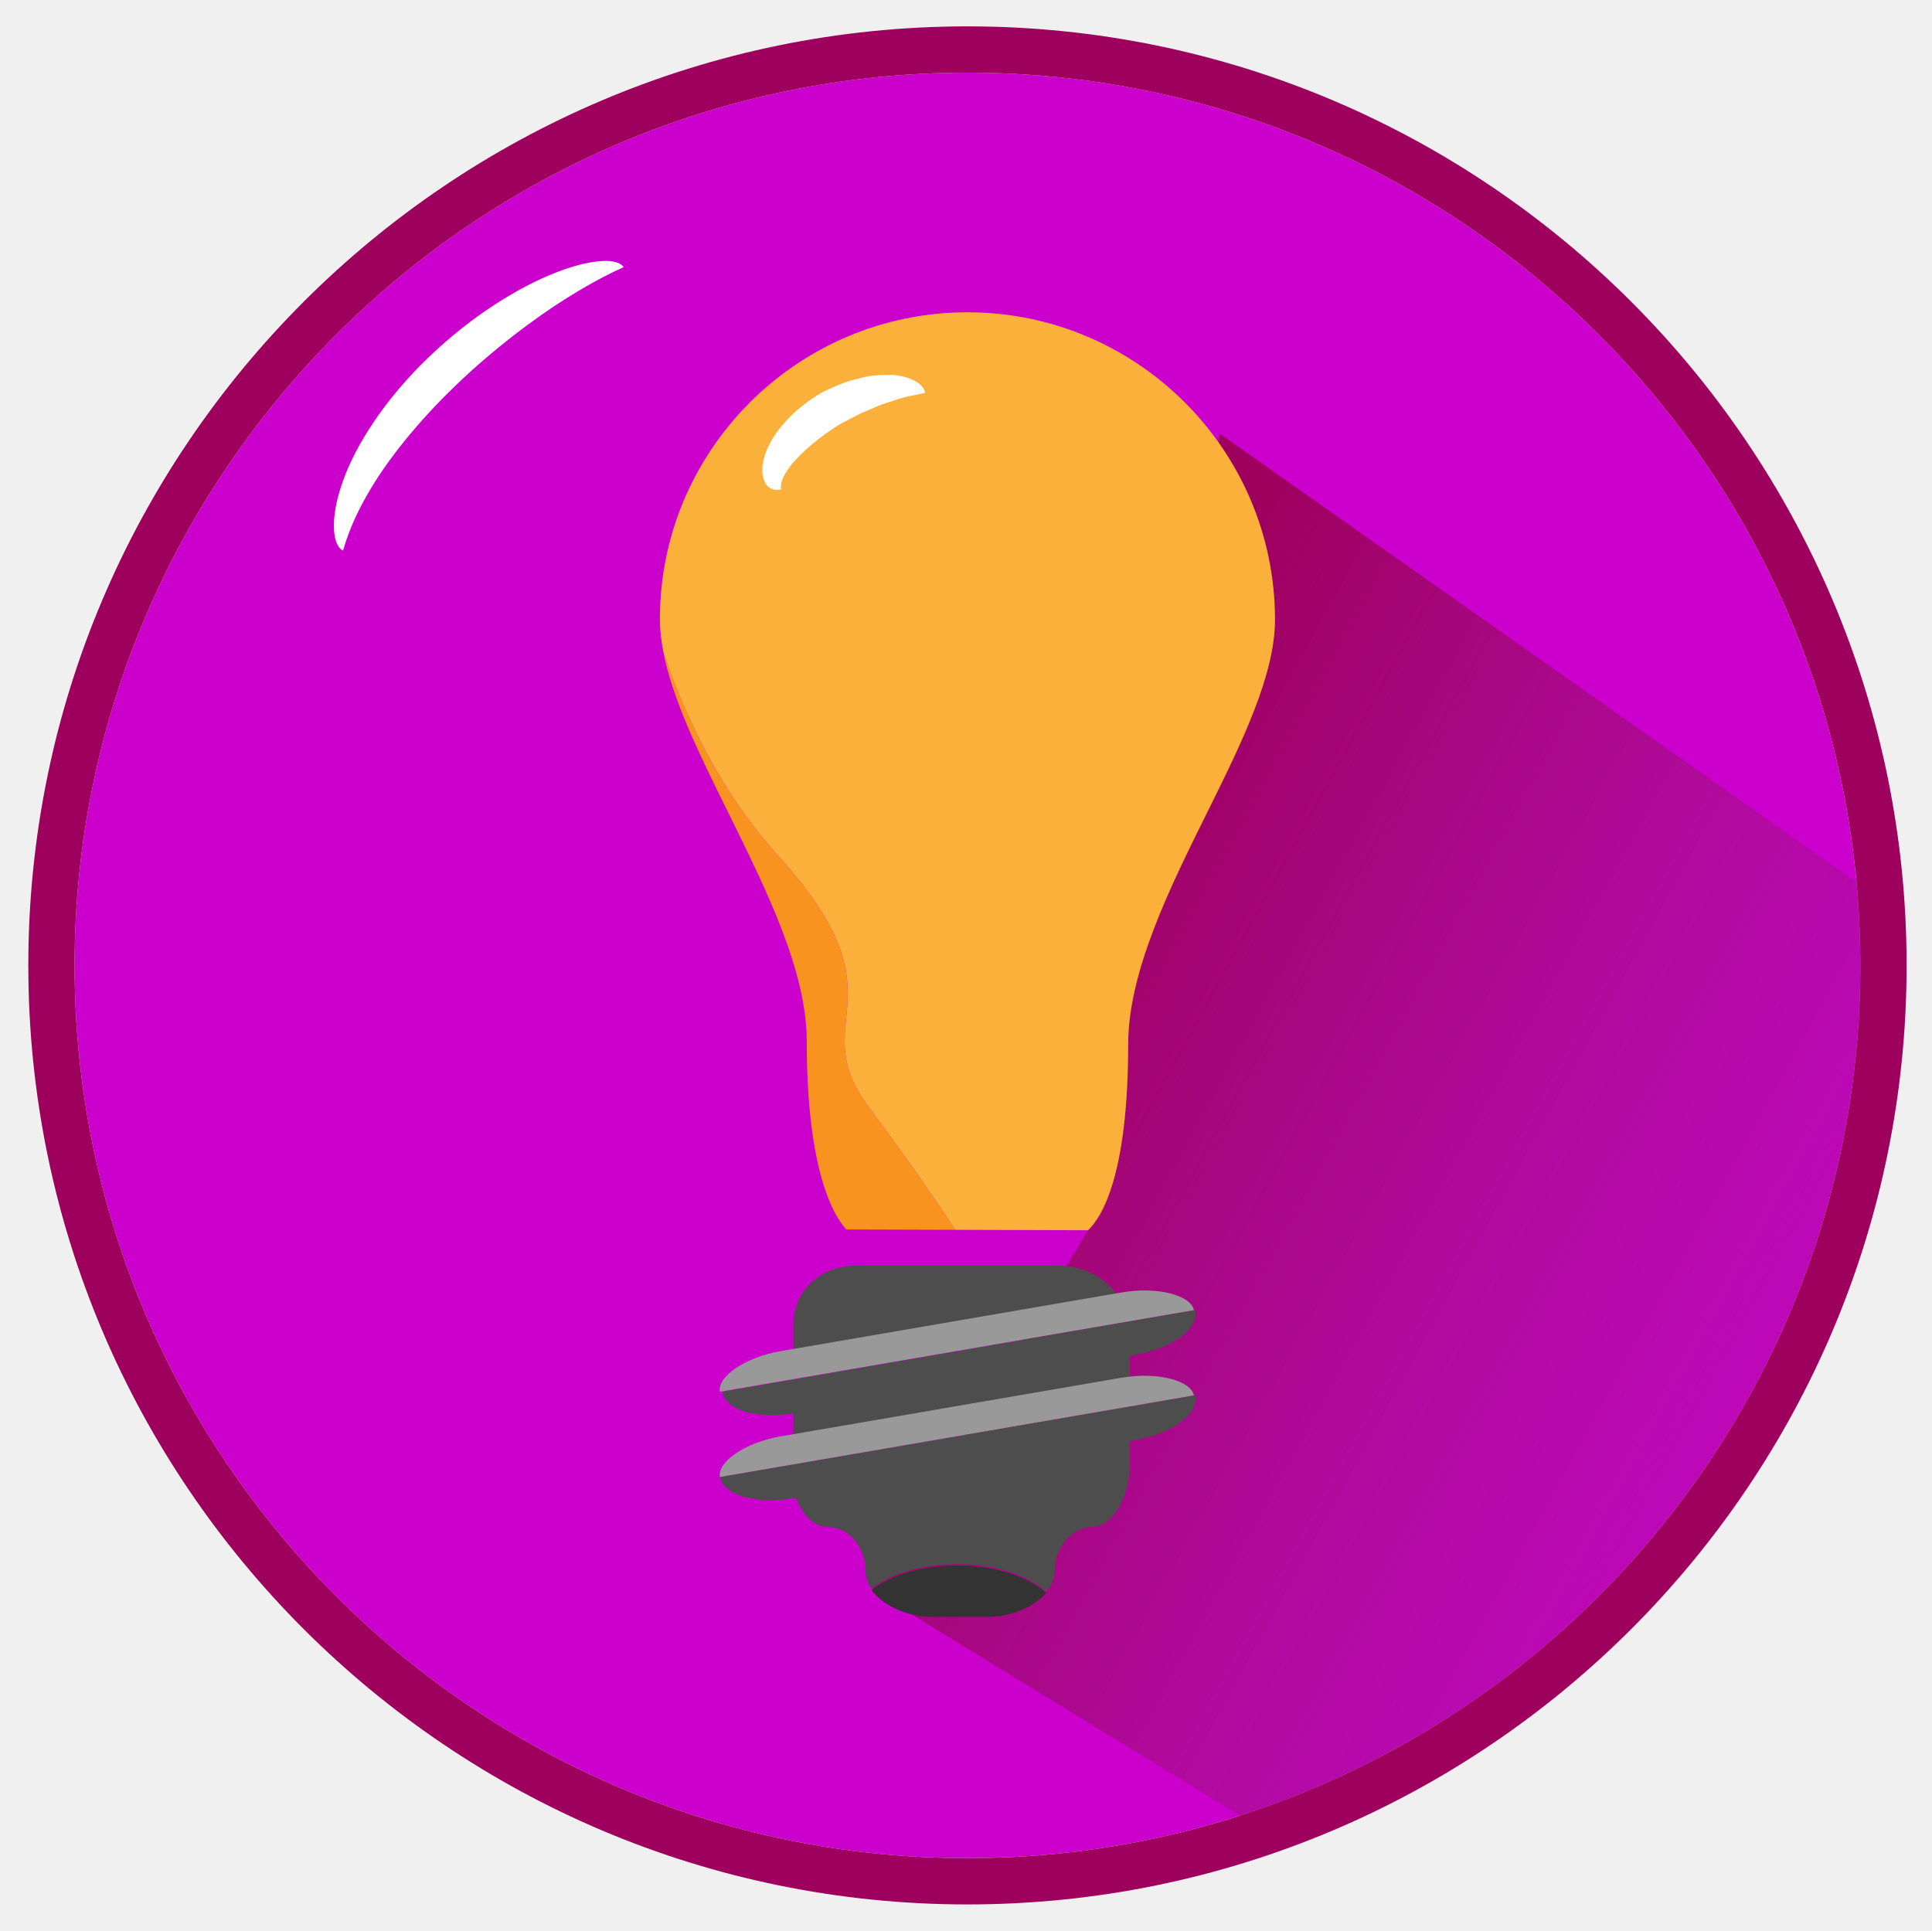
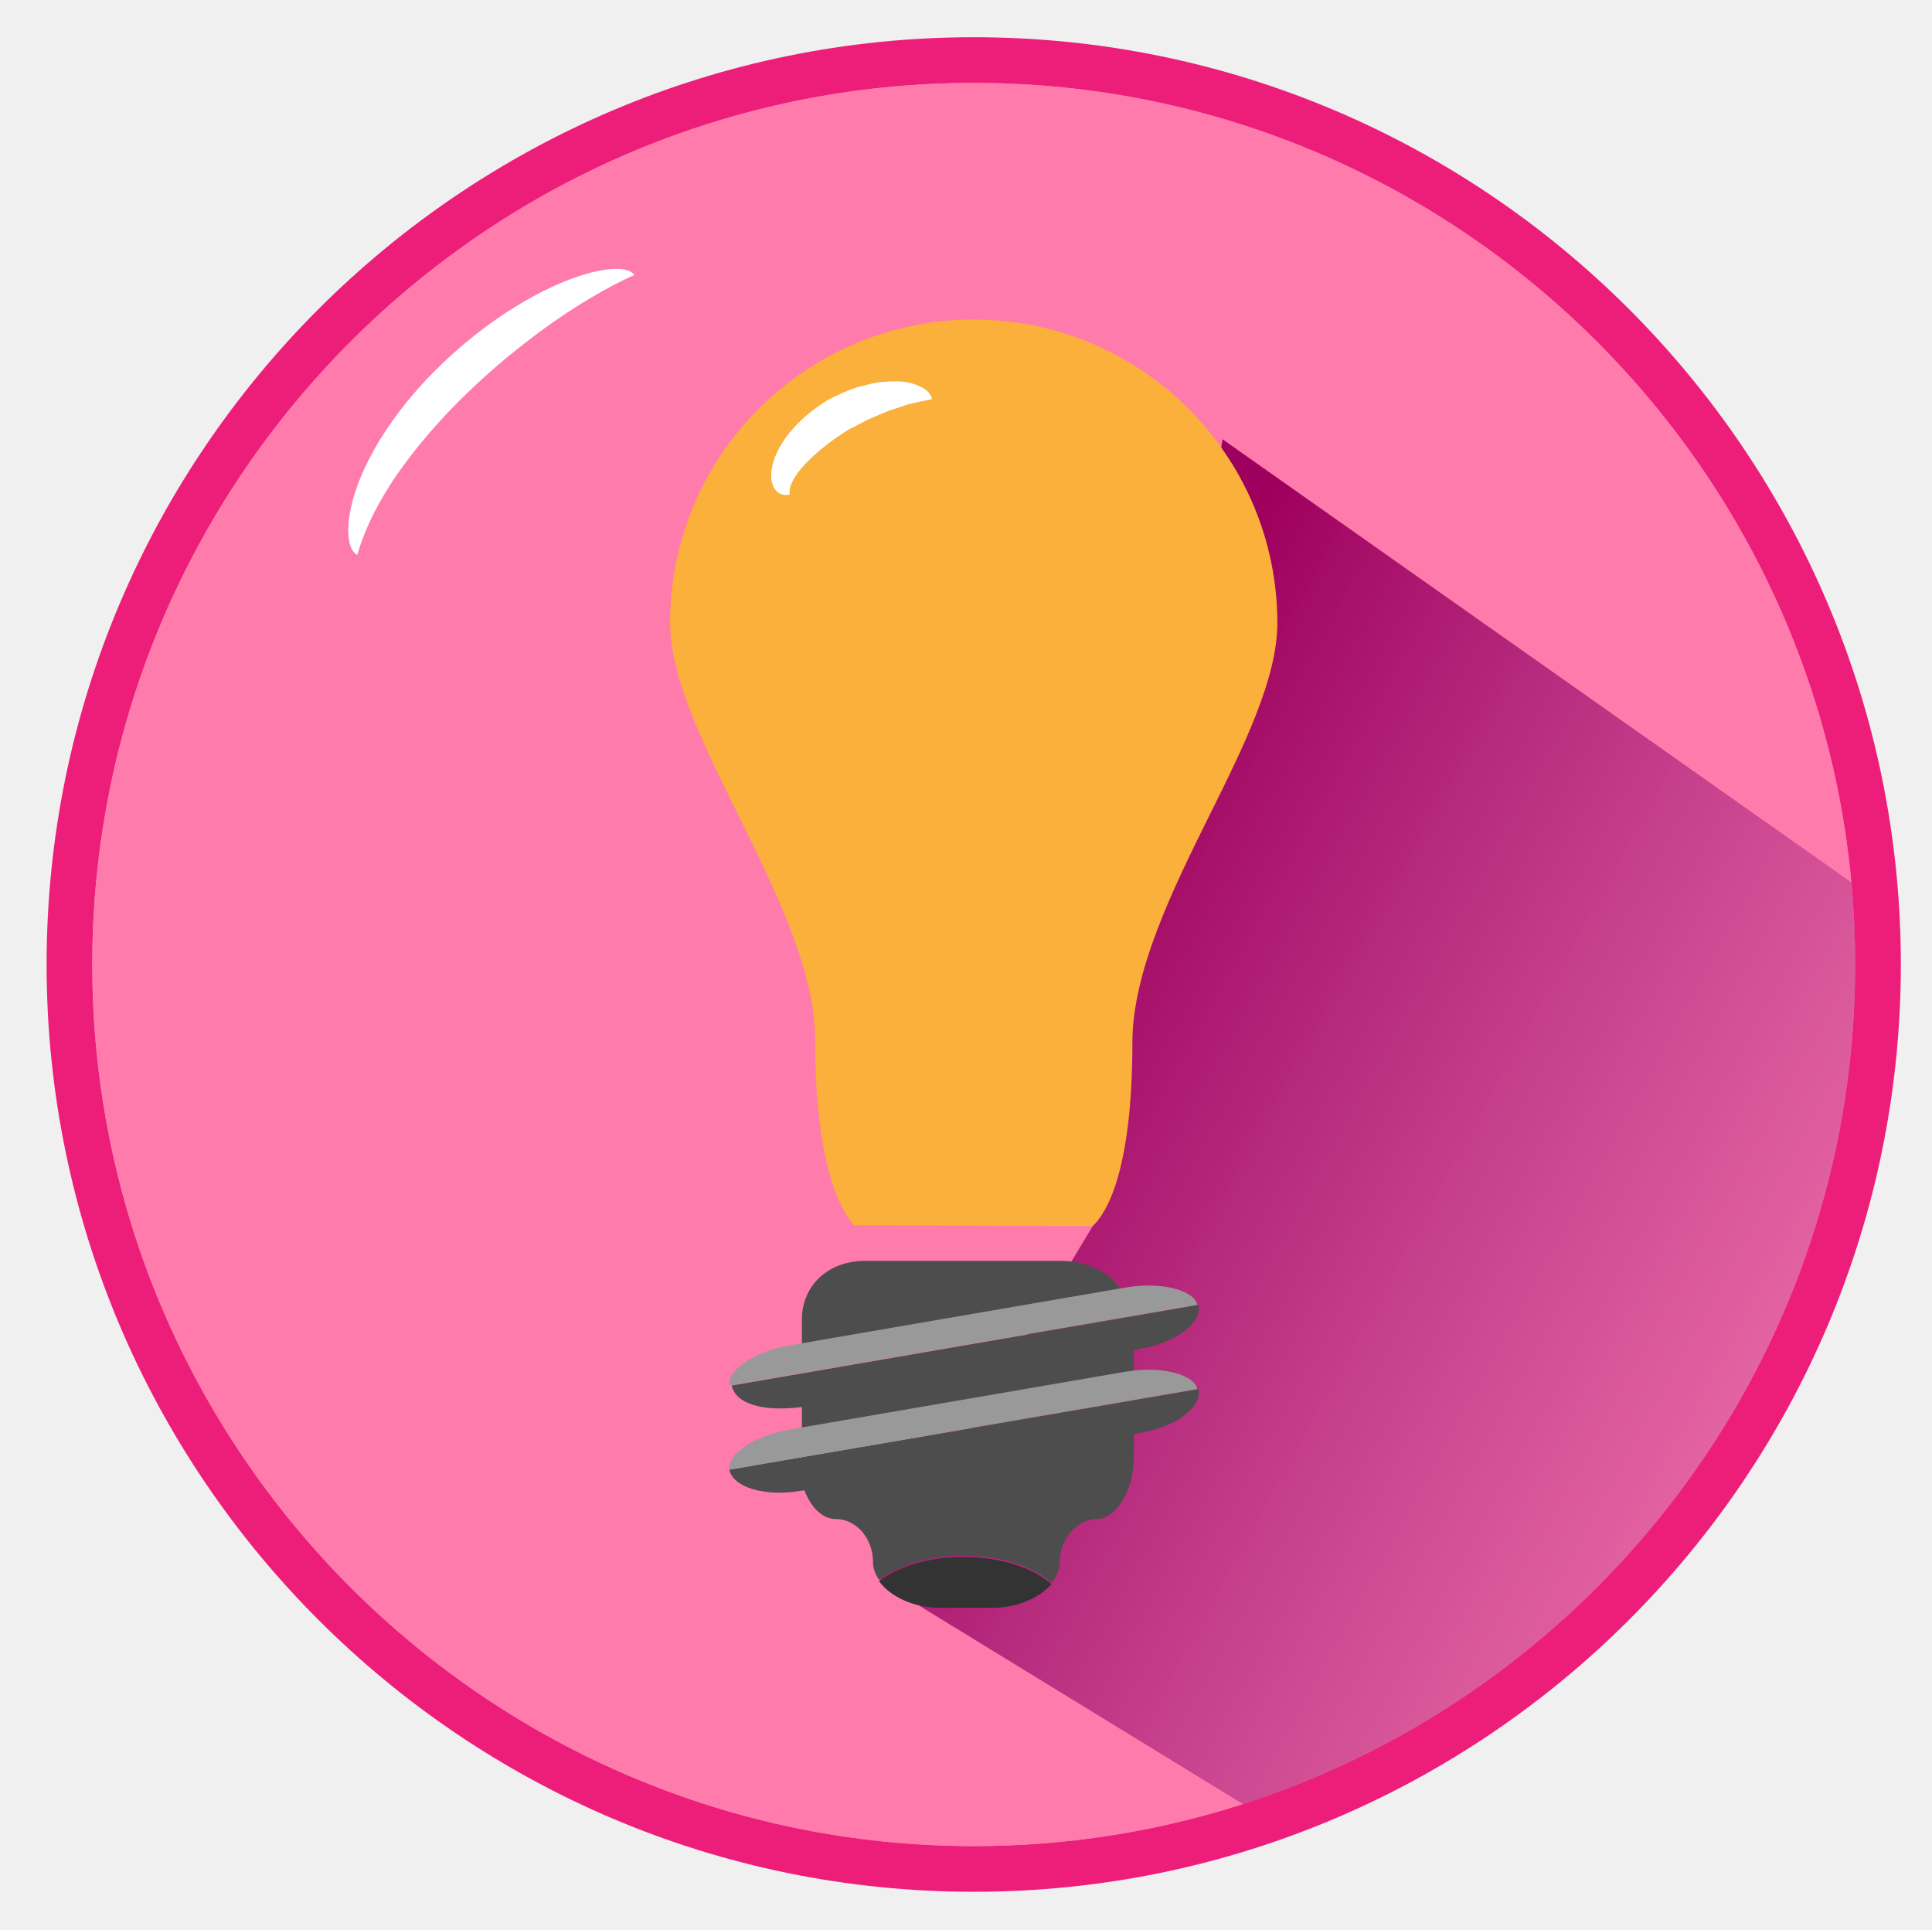
- <svg xmlns="http://www.w3.org/2000/svg" version="1.1" id="Layer_1" x="0px" y="0px" width="511.37px" height="511px" viewBox="0 0 511.37 511" enable-background="new 0 0 511.37 511" xml:space="preserve">
+ <svg xmlns="http://www.w3.org/2000/svg" version="1.1" id="Layer_1" x="0px" y="0px" width="518px" height="517.333px" viewBox="0 0 518 517.333" enable-background="new 0 0 518 517.333" xml:space="preserve">
  <g>
+     <path fill="#FF7BAC" d="M261.072,22.225c-130.313,0-236.331,106.018-236.331,236.33s106.018,236.33,236.331,236.33   c130.313,0,236.33-106.018,236.33-236.33S391.385,22.225,261.072,22.225z" />
+     <linearGradient id="SVGID_1_" gradientUnits="userSpaceOnUse" x1="538.07" y1="414.996" x2="266.734" y2="265.942">
+       <stop offset="0" style="stop-color:#93278F;stop-opacity:0" />
+       <stop offset="1" style="stop-color:#9E005D" />
+     </linearGradient>
+     <path fill="url(#SVGID_1_)" d="M327.802,117.768l-34.814,210.896l-57.271,95.193l106.76,65.413c0,0,54.822-15.741,113.719-86.94   s49.339-159.338,49.339-159.338L327.802,117.768z" />
    <g>
-       <path fill="#CC00CC" d="M256.072,19.225c-130.313,0-236.331,106.018-236.331,236.33s106.018,236.33,236.331,236.33    c130.313,0,236.33-106.018,236.33-236.33S386.385,19.225,256.072,19.225z" />
-       <linearGradient id="SVGID_1_" gradientUnits="userSpaceOnUse" x1="533.07" y1="411.996" x2="261.734" y2="262.942">
-         <stop offset="0" style="stop-color:#93278F;stop-opacity:0" />
-         <stop offset="1" style="stop-color:#9E005D" />
-       </linearGradient>
-       <path fill="url(#SVGID_1_)" d="M322.802,114.768l-34.814,210.896l-57.271,95.193l106.76,65.413c0,0,54.822-15.741,113.719-86.94    s49.339-159.338,49.339-159.338L322.802,114.768z" />
      <g>
-         <g>
-           <path fill="#F7931E" d="M206.245,226.862c-15.686-17.36-25.086-37.546-30.663-54.235c2.475,12.75,9.644,27.26,17.154,42.454      c10.223,20.682,20.794,42.068,20.794,60.536c0,35.287,7.557,46.737,10.484,49.848l28.823,0.09      c-3.354-5.155-10.842-16.315-22.994-32.634C212.636,269.813,240.168,264.405,206.245,226.862z" />
-           <path fill="#FBB03B" d="M256.072,82.667c-44.887,0-81.406,36.423-81.406,81.192c0,2.813,0.328,5.742,0.916,8.768      c5.577,16.69,14.977,36.876,30.663,54.235c33.923,37.543,6.391,42.951,23.599,66.059c12.152,16.318,19.639,27.479,22.994,32.634      l35.151,0.11c3.502-3.278,10.624-14.264,10.624-49.242c0-19.205,11.097-41.571,20.888-61.304      c8.838-17.814,17.976-36.234,17.976-51.058C337.477,119.18,300.959,82.667,256.072,82.667z" />
-         </g>
-         <g>
-           <path fill="#4D4D4D" d="M299,364.584v-5.623l1.795-0.426c9.694-1.669,16.52-6.893,15.56-11.716l-125.161,21.596      c0.931,4.683,7.806,7.158,18.806,5.771v5.625l87.999-15.111C298.263,364.654,299,364.623,299,364.584z" />
-           <path fill="#4D4D4D" d="M279.664,335h-52.721c-9.859,0-16.943,6.568-16.943,15.741v6.505l85.668-14.358      C292.542,337.908,286.268,335,279.664,335z" />
-           <path fill="#333333" d="M230.717,420.904c2.841,3.962,9.061,7.096,16.26,7.096h14.235c6.735,0,12.629-2.786,15.69-6.342      c-4.879-4.363-13.597-7.271-23.545-7.271C243.996,414.388,235.727,416.964,230.717,420.904z" />
-           <path fill="#999999" d="M316.017,346.818c-0.767-3.859-9.466-6.352-19.161-4.683l-1.653,0.284l-86.132,14.827l-2.42,0.417      c-9.694,1.669-16.859,6.893-16.092,10.752L316.017,346.818z" />
-           <path fill="#4D4D4D" d="M190.561,390.979c0.959,4.823,9.658,7.317,19.352,5.648l0.743-0.128c1.778,4.623,4.877,7.71,8.406,7.71      c5.509,0,10.004,5.178,10.004,11.528c0,1.713,0.602,3.335,1.652,4.799c5.009-3.94,13.279-6.516,22.64-6.516      c9.947,0,18.666,2.908,23.545,7.271c1.42-1.649,2.235-3.542,2.235-5.554c0-6.35,4.857-11.536,9.932-11.536      s9.932-7.497,9.932-16.67v-6.006l1.795-0.426c9.694-1.669,16.52-6.893,15.56-11.716L190.561,390.979z" />
-           <path fill="#999999" d="M316.017,369.383c-0.746-3.754-9.001-6.203-18.373-4.799c-0.263,0.039-0.523,0.07-0.787,0.116      l-87.784,15.111l-2.42,0.417c-9.694,1.669-16.859,6.893-16.092,10.752L316.017,369.383z" />
-         </g>
-         <g>
-           <path fill="#FFFFFF" d="M215.41,105.222c-3.414,2.247-6.318,4.876-8.626,7.67c-2.292,2.797-3.949,5.835-4.649,8.685      c-0.15,0.733-0.3,1.396-0.342,2.068c-0.028,0.682-0.02,1.31,0.023,1.884c0.214,1.202,0.526,2.152,1.12,2.837      c0.481,0.689,1.208,1.064,1.862,1.222c0.658,0.162,1.294,0.114,1.944-0.027c0,0,0.007-0.086-0.005-0.238      c0-0.156-0.117-0.349-0.031-0.713c0.005-0.638,0.279-1.918,1.39-3.665c2.13-3.505,7.169-8.053,12.631-11.637      c0.702-0.463,1.325-0.861,2.004-1.255c0.728-0.375,1.453-0.749,2.173-1.12c1.448-0.725,2.82-1.538,4.275-2.088      c1.426-0.605,2.805-1.191,4.112-1.746c1.337-0.434,2.601-0.844,3.767-1.222c2.32-0.865,4.311-1.09,5.682-1.426      c1.377-0.294,2.163-0.462,2.163-0.462c-0.299-1.306-1.274-2.401-2.907-3.243c-1.61-0.786-3.969-1.576-6.682-1.507      c-1.37-0.018-2.866,0.05-4.464,0.204c-1.562,0.231-3.186,0.631-4.897,1.081c-1.727,0.41-3.444,1.104-5.203,1.881      c-0.881,0.385-1.771,0.793-2.666,1.223C217.19,104.078,216.24,104.68,215.41,105.222z" />
-         </g>
+         <path fill="#FBB03B" d="M261.072,85.667c-44.887,0-81.406,36.423-81.406,81.192c0,2.813,0.328,5.742,0.916,8.768     c2.476,12.75,9.644,27.26,17.154,42.454c10.223,20.682,20.794,42.068,20.794,60.536c0,35.287,7.557,46.737,10.484,49.848     l28.823,0.09l35.151,0.11c3.502-3.278,10.625-14.264,10.625-49.242c0-19.205,11.097-41.571,20.888-61.304     c8.838-17.814,17.976-36.234,17.976-51.058C342.477,122.18,305.959,85.667,261.072,85.667z" />
      </g>
-       <path fill="#9E005D" d="M256.072,6.978C119.005,6.978,7.494,118.49,7.494,255.555c0,137.067,111.512,248.577,248.578,248.577    s248.577-111.511,248.577-248.577C504.649,118.49,393.139,6.978,256.072,6.978z M256.072,491.886    c-130.313,0-236.331-106.018-236.331-236.33s106.018-236.33,236.331-236.33c130.313,0,236.33,106.018,236.33,236.33    S386.385,491.886,256.072,491.886z" />
+       <g>
+         <path fill="#4D4D4D" d="M304,367.584v-5.623l1.795-0.426c9.694-1.669,16.52-6.893,15.56-11.716l-125.161,21.596     c0.931,4.683,7.806,7.158,18.806,5.771v5.625l87.999-15.111C303.263,367.654,304,367.623,304,367.584z" />
+         <path fill="#4D4D4D" d="M284.664,338h-52.721c-9.859,0-16.943,6.568-16.943,15.741v6.505l85.668-14.358     C297.542,340.908,291.268,338,284.664,338z" />
+         <path fill="#333333" d="M235.717,423.904c2.841,3.962,9.061,7.096,16.26,7.096h14.235c6.735,0,12.629-2.786,15.69-6.342     c-4.879-4.363-13.597-7.271-23.545-7.271C248.996,417.388,240.727,419.964,235.717,423.904z" />
+         <path fill="#999999" d="M321.017,349.818c-0.767-3.859-9.466-6.352-19.161-4.683l-1.653,0.284l-86.132,14.827l-2.42,0.417     c-9.694,1.669-16.859,6.893-16.092,10.752L321.017,349.818z" />
+         <path fill="#4D4D4D" d="M195.561,393.979c0.959,4.823,9.658,7.317,19.352,5.648l0.743-0.128c1.778,4.623,4.877,7.71,8.406,7.71     c5.509,0,10.004,5.178,10.004,11.528c0,1.713,0.602,3.335,1.652,4.799c5.009-3.94,13.279-6.516,22.64-6.516     c9.947,0,18.666,2.908,23.545,7.271c1.42-1.649,2.235-3.542,2.235-5.554c0-6.35,4.857-11.536,9.932-11.536     s9.932-7.497,9.932-16.67v-6.006l1.795-0.426c9.694-1.669,16.52-6.893,15.56-11.716L195.561,393.979z" />
+         <path fill="#999999" d="M321.017,372.383c-0.746-3.754-9.001-6.203-18.373-4.799c-0.263,0.039-0.523,0.07-0.787,0.116     l-87.784,15.111l-2.42,0.417c-9.694,1.669-16.859,6.893-16.092,10.752L321.017,372.383z" />
+       </g>
+       <g>
+         <path fill="#FFFFFF" d="M220.41,108.222c-3.414,2.247-6.318,4.876-8.626,7.67c-2.292,2.797-3.949,5.835-4.649,8.685     c-0.15,0.733-0.3,1.396-0.342,2.068c-0.028,0.682-0.02,1.31,0.023,1.884c0.214,1.202,0.526,2.152,1.12,2.837     c0.481,0.689,1.208,1.064,1.862,1.222c0.658,0.162,1.294,0.114,1.944-0.027c0,0,0.007-0.086-0.005-0.238     c0-0.156-0.117-0.349-0.031-0.713c0.005-0.638,0.279-1.918,1.39-3.665c2.13-3.505,7.169-8.053,12.631-11.637     c0.702-0.463,1.325-0.861,2.004-1.255c0.728-0.375,1.453-0.749,2.173-1.12c1.448-0.725,2.82-1.538,4.275-2.088     c1.426-0.605,2.805-1.191,4.112-1.746c1.337-0.434,2.601-0.844,3.767-1.222c2.32-0.865,4.311-1.09,5.682-1.426     c1.377-0.294,2.163-0.462,2.163-0.462c-0.299-1.306-1.274-2.401-2.907-3.243c-1.61-0.786-3.969-1.576-6.682-1.507     c-1.37-0.018-2.866,0.05-4.464,0.204c-1.562,0.231-3.186,0.631-4.897,1.081c-1.727,0.41-3.444,1.104-5.203,1.881     c-0.881,0.385-1.771,0.793-2.666,1.223C222.19,107.078,221.24,107.68,220.41,108.222z" />
+       </g>
    </g>
    <g>
-       <g>
-         <g>
-           <path fill="#FFFFFF" d="M113.506,94.531c-11.356,10.833-19.388,23.15-22.854,33.14c-1.77,4.977-2.417,9.316-2.249,12.445      c0.046,0.786,0.115,1.49,0.245,2.121c0.145,0.635,0.323,1.189,0.531,1.661c0.417,0.944,0.959,1.559,1.619,1.849      c0,0,0.117-0.381,0.337-1.096c0.212-0.716,0.523-1.766,1.034-3.087c0.968-2.646,2.601-6.402,5.102-10.722      c4.903-8.686,13.492-19.4,23.397-28.864c9.875-9.502,20.906-17.831,29.587-23.221c4.33-2.721,8.05-4.742,10.673-6.061      c1.311-0.668,2.349-1.155,3.059-1.475c0.708-0.328,1.086-0.504,1.086-0.504c-0.771-1.196-2.857-1.82-6.012-1.599      c-3.152,0.204-7.372,1.218-12.232,3.15C137.11,76.105,124.836,83.647,113.506,94.531z" />
-         </g>
-       </g>
+       <path fill="none" d="M261.072,22.225c-130.313,0-236.331,106.018-236.331,236.33s106.018,236.33,236.331,236.33    c130.313,0,236.33-106.018,236.33-236.33S391.385,22.225,261.072,22.225z" />
+       <path fill="#ED1E79" d="M261.072,9.978c-137.067,0-248.578,111.512-248.578,248.577c0,137.067,111.512,248.578,248.578,248.578    s248.577-111.511,248.577-248.578C509.649,121.49,398.139,9.978,261.072,9.978z M261.072,494.886    c-130.313,0-236.331-106.018-236.331-236.33s106.018-236.33,236.331-236.33c130.313,0,236.33,106.018,236.33,236.33    S391.385,494.886,261.072,494.886z" />
    </g>
  </g>
+   <g>
+     <path fill="#FFFFFF" d="M118.506,97.531c-11.356,10.833-19.388,23.15-22.854,33.14c-1.77,4.977-2.417,9.316-2.249,12.445   c0.046,0.786,0.115,1.49,0.245,2.121c0.145,0.635,0.323,1.189,0.531,1.661c0.417,0.944,0.959,1.559,1.619,1.849   c0,0,0.117-0.381,0.337-1.096c0.212-0.716,0.523-1.766,1.034-3.087c0.968-2.646,2.601-6.402,5.102-10.722   c4.903-8.686,13.492-19.4,23.397-28.864c9.875-9.502,20.906-17.831,29.587-23.221c4.33-2.721,8.05-4.742,10.673-6.061   c1.311-0.668,2.349-1.155,3.059-1.475c0.708-0.328,1.086-0.504,1.086-0.504c-0.771-1.196-2.857-1.82-6.012-1.599   c-3.152,0.204-7.372,1.218-12.232,3.15C142.11,79.105,129.836,86.647,118.506,97.531z" />
+   </g>
</svg>
